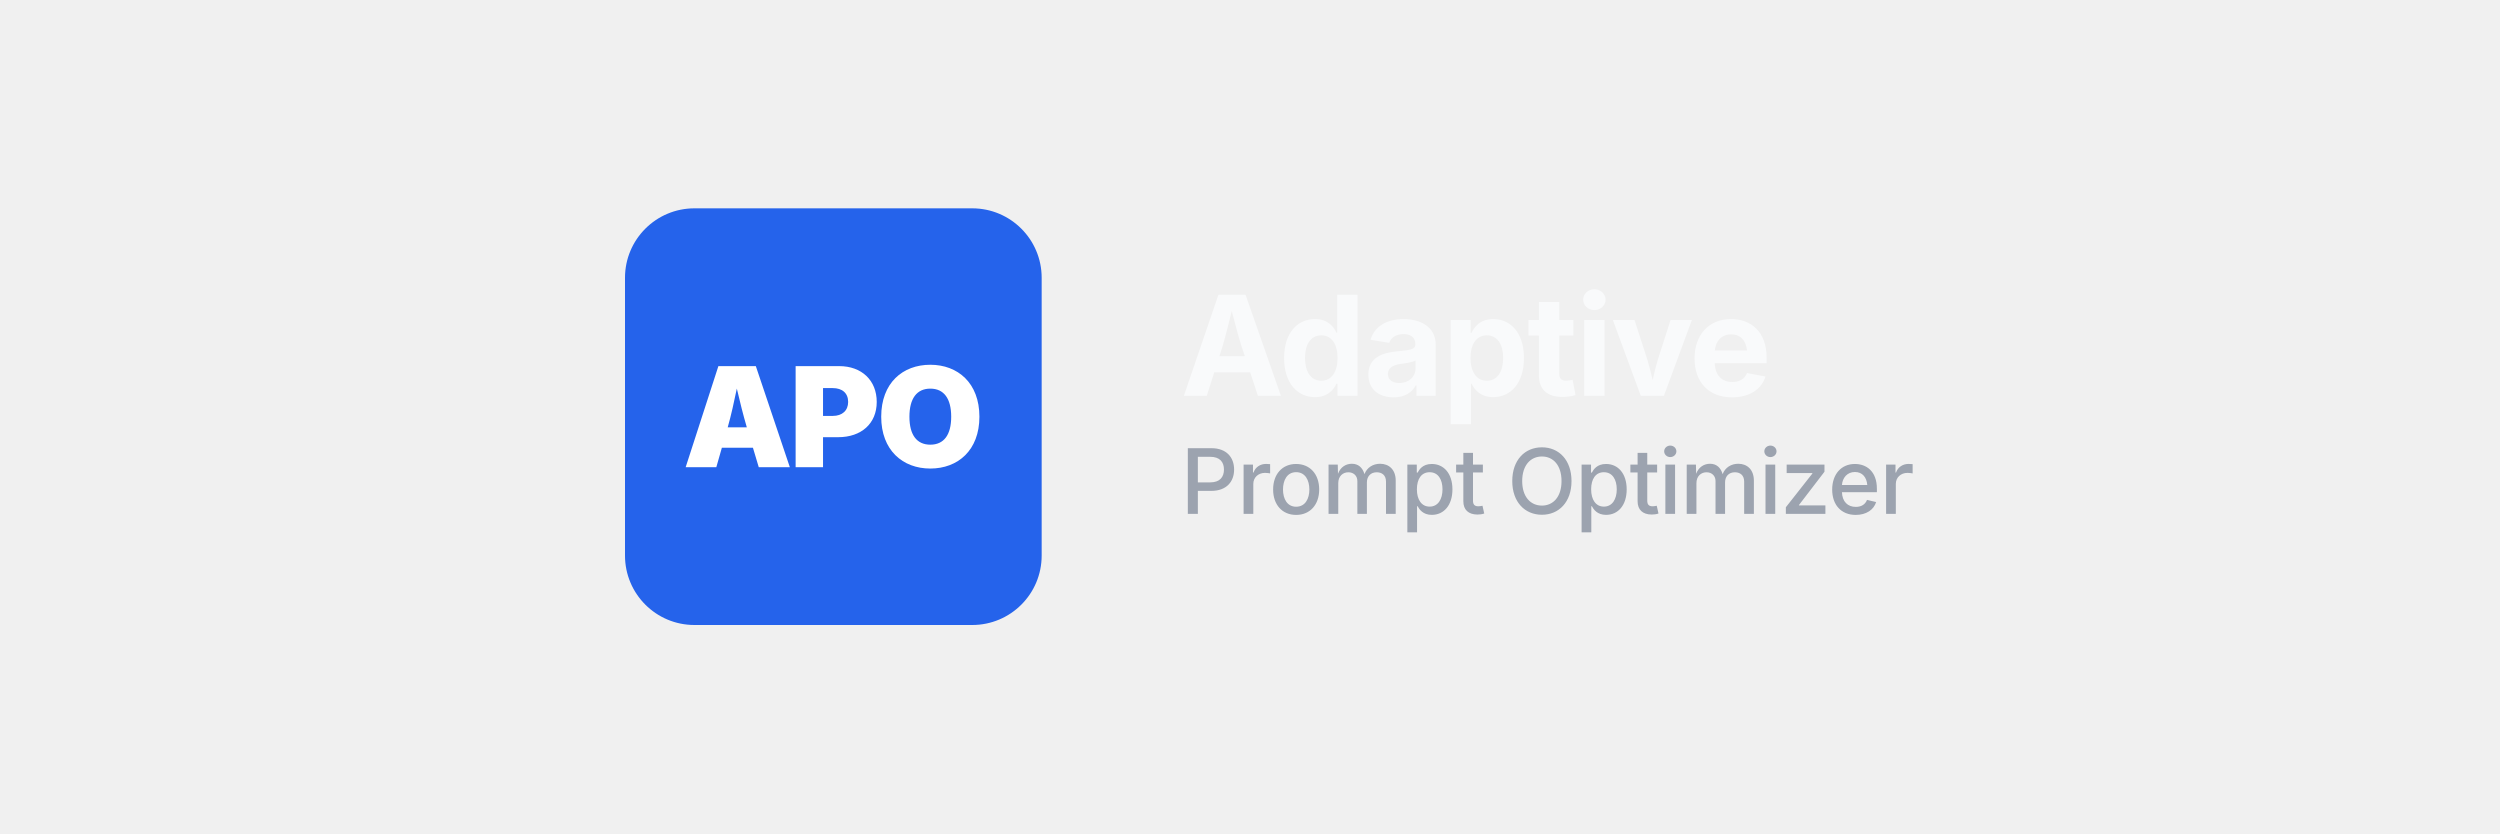
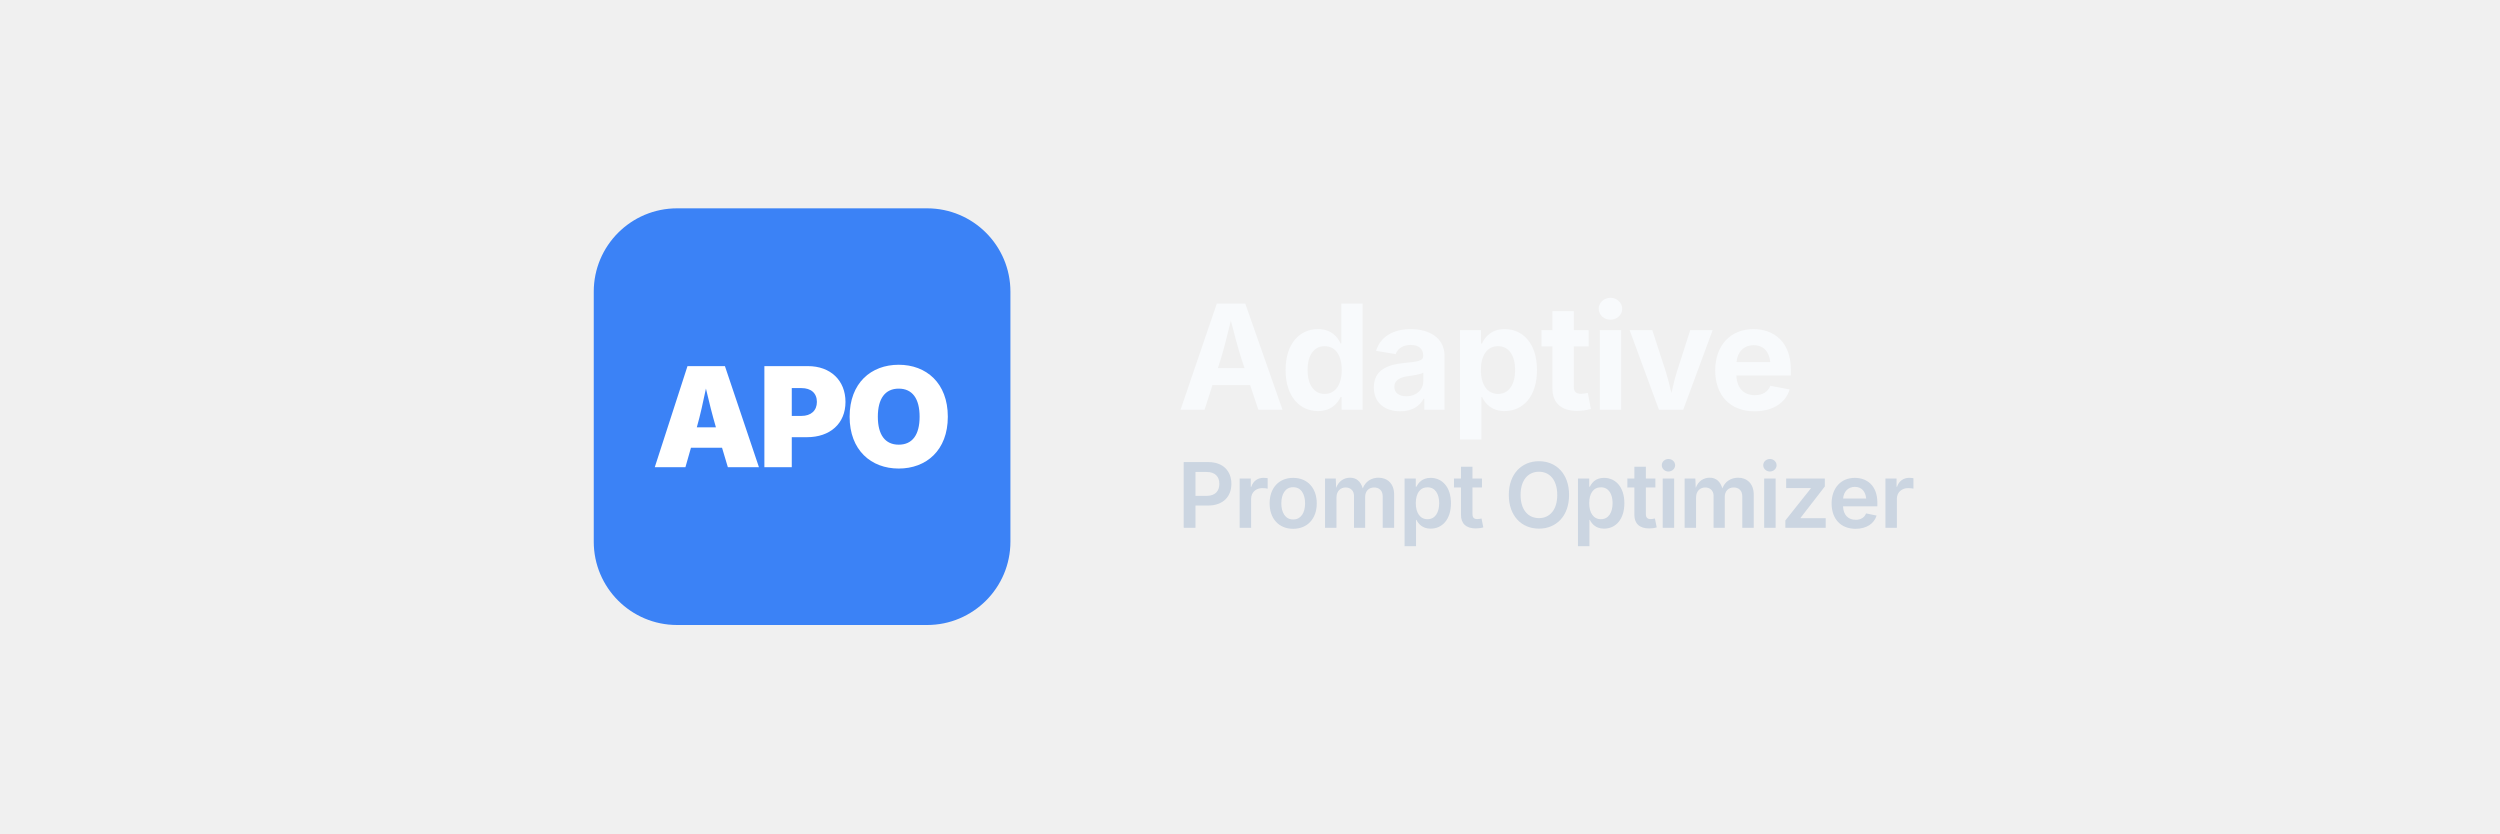
<svg xmlns="http://www.w3.org/2000/svg" width="720" height="240" viewBox="0 0 720 240">
  <rect width="720" height="240" fill="none" />
  <g transform="translate(360,120)" text-rendering="geometricPrecision">
-     <rect x="-180" y="-60" width="120" height="120" rx="20" fill="#2563EB" />
-     <text x="-120" y="0" text-anchor="middle" dominant-baseline="central" font-family="Inter, system-ui, -apple-system, 'Segoe UI', Roboto, Helvetica, Arial, sans-serif" font-weight="900" font-size="40" letter-spacing="-1.1" fill="#FFFFFF">APO</text>
-     <g transform="translate(-20,2)">
-       <text x="0" y="-8" font-family="Inter, system-ui, -apple-system, 'Segoe UI', Roboto, Helvetica, Arial, sans-serif" font-weight="700" font-size="40" letter-spacing="-0.7" fill="#F9FAFB">Adaptive</text>
-       <text x="0" y="26" font-family="Inter, system-ui, -apple-system, 'Segoe UI', Roboto, Helvetica, Arial, sans-serif" font-weight="500" font-size="26" letter-spacing="-0.4" fill="#9CA3AF">Prompt Optimizer</text>
+     <rect x="-189" y="-60" width="120" height="120" rx="24" fill="#3B82F6" />
+     <text x="-129" y="0" text-anchor="middle" dominant-baseline="central" font-family="Inter, -apple-system, system-ui, BlinkMacSystemFont, 'Segoe UI', Roboto, Helvetica, Arial, sans-serif" font-weight="900" font-size="40" letter-spacing="-1.2" fill="#FFFFFF">APO</text>
+     <g transform="translate(-21,6)">
+       <text x="0" y="-8" font-family="Inter, -apple-system, system-ui, BlinkMacSystemFont, 'Segoe UI', Roboto, Helvetica, Arial, sans-serif" font-weight="700" font-size="42" letter-spacing="-0.8" fill="#F8FAFC">Adaptive</text>
+       <text x="0" y="26" font-family="Inter, -apple-system, system-ui, BlinkMacSystemFont, 'Segoe UI', Roboto, Helvetica, Arial, sans-serif" font-weight="600" font-size="26" letter-spacing="-0.5" fill="#CBD5E1">Prompt Optimizer</text>
    </g>
  </g>
</svg>
